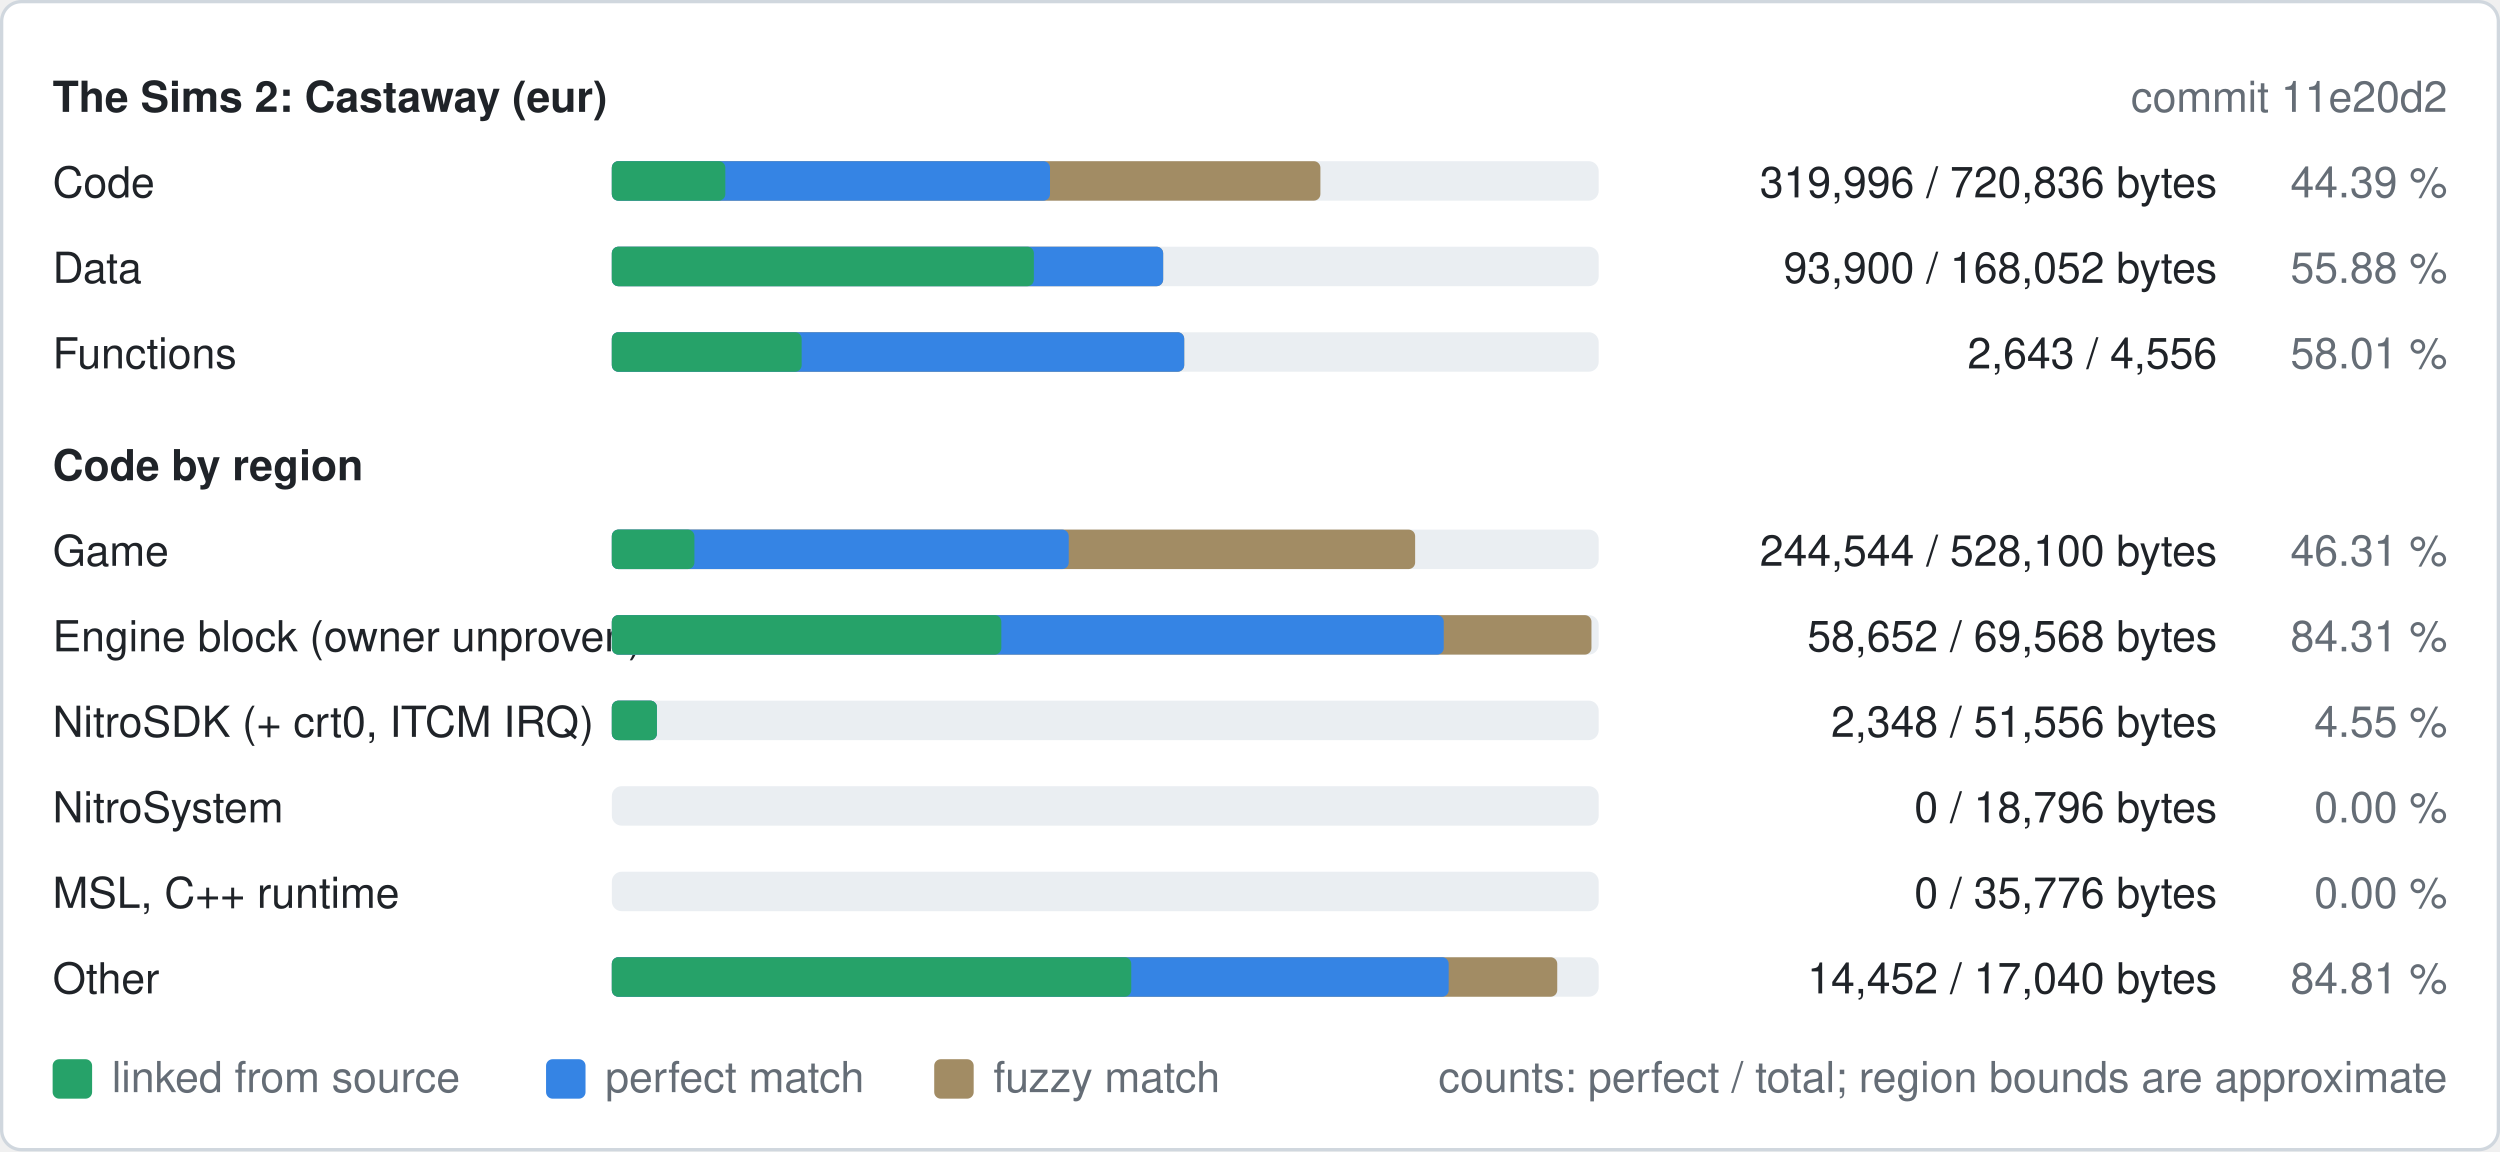
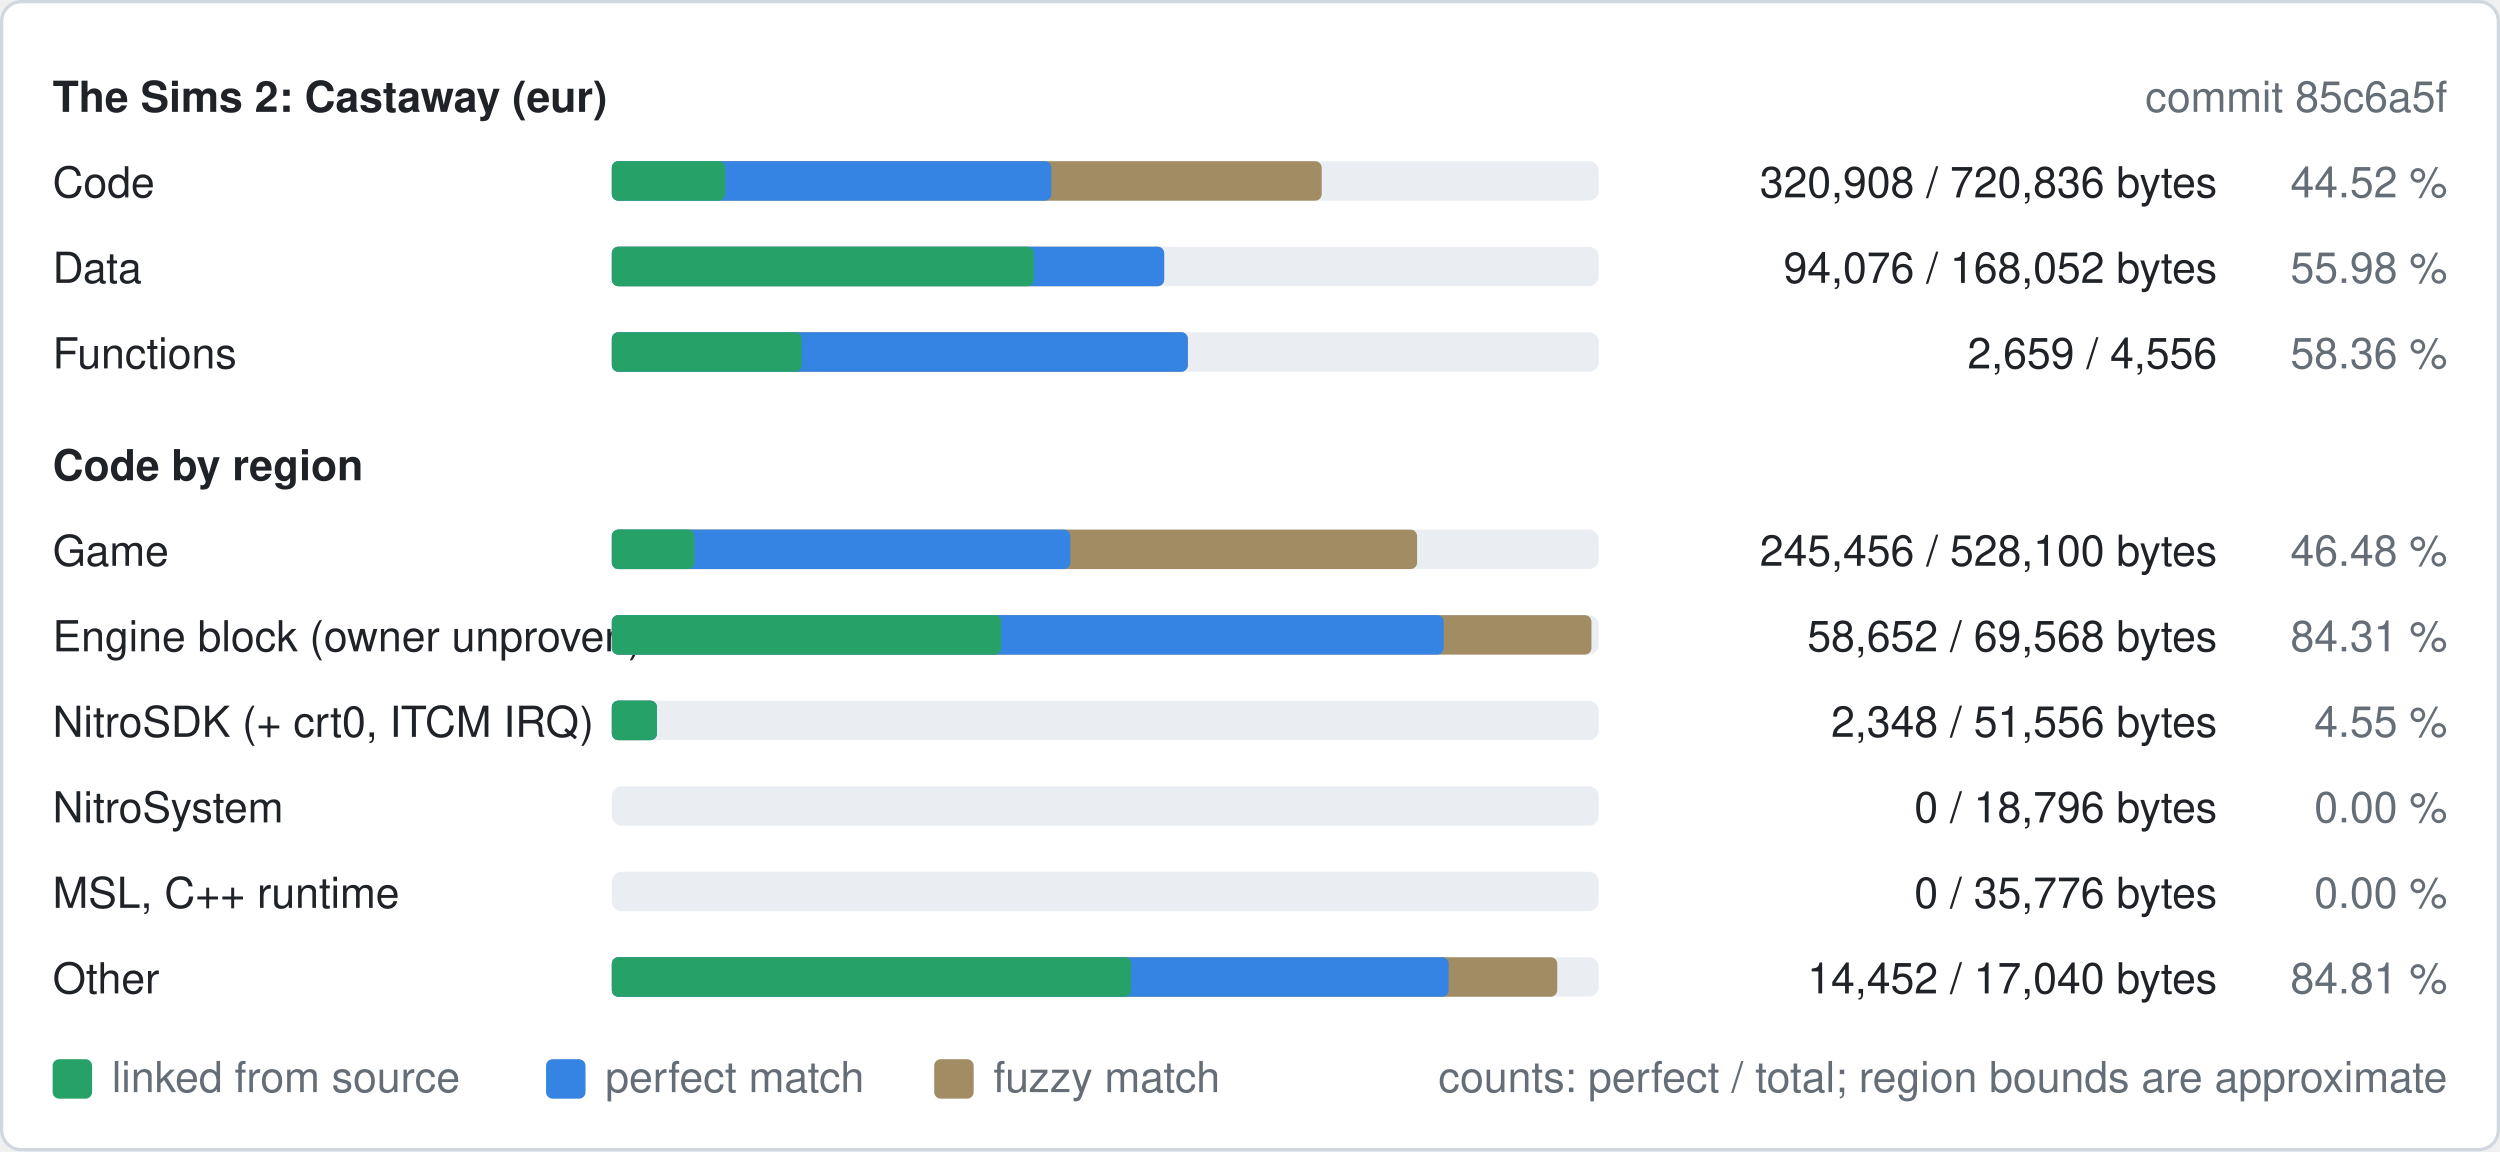
<svg xmlns="http://www.w3.org/2000/svg" width="760" height="350" viewBox="0 0 760 350" role="img" aria-label="Decompilation progress of eur">
  <style>
text{font-family:-apple-system,BlinkMacSystemFont,"Segoe UI",Helvetica,Arial,sans-serif;font-size:13px}
.b{font-weight:600}
.bg{fill:#ffffff;stroke:#d0d7de}.t{fill:#1f2328}.m{fill:#656d76}.track{fill:#eaeef2}.fuzzy{fill:#a28c64}.perfect{fill:#3584e4}.linked{fill:#26a269}
@media (prefers-color-scheme: dark){.bg{fill:#0d1117;stroke:#30363d}.t{fill:#e6edf3}.m{fill:#8d96a0}.track{fill:#21262d}.fuzzy{fill:#a28c64}.perfect{fill:#3584e4}.linked{fill:#2ec27e}}
</style>
  <rect class="bg" x="0.5" y="0.5" width="759" height="349" rx="6" />
  <text class="t b" x="16" y="34">The Sims 2: Castaway (eur)</text>
-   <text class="m" x="744" y="34" text-anchor="end">commit 11e20d2</text>
+   <text class="m" x="744" y="34" text-anchor="end">commit 85c6a5f</text>
  <text class="t" x="16" y="60">Code</text>
  <rect class="track" x="186" y="49" width="300" height="12" rx="3" />
-   <rect class="fuzzy" x="186" y="49" width="215.4" height="12" rx="2" />
-   <rect class="perfect" x="186" y="49" width="133.2" height="12" rx="2" />
+   <rect class="fuzzy" x="186" y="49" width="215.8" height="12" rx="2" />
+   <rect class="perfect" x="186" y="49" width="133.6" height="12" rx="2" />
  <rect class="linked" x="186" y="49" width="34.5" height="12" rx="2" />
-   <text class="t" x="674" y="60" text-anchor="end">319,996 / 720,836 bytes</text>
-   <text class="m" x="744" y="60" text-anchor="end">44.39 %</text>
+   <text class="t" x="674" y="60" text-anchor="end">320,908 / 720,836 bytes</text>
+   <text class="m" x="744" y="60" text-anchor="end">44.52 %</text>
  <text class="t" x="16" y="86">Data</text>
  <rect class="track" x="186" y="75" width="300" height="12" rx="3" />
-   <rect class="fuzzy" x="186" y="75" width="167.6" height="12" rx="2" />
-   <rect class="perfect" x="186" y="75" width="167.6" height="12" rx="2" />
+   <rect class="fuzzy" x="186" y="75" width="167.9" height="12" rx="2" />
+   <rect class="perfect" x="186" y="75" width="167.9" height="12" rx="2" />
  <rect class="linked" x="186" y="75" width="128.3" height="12" rx="2" />
-   <text class="t" x="674" y="86" text-anchor="end">93,900 / 168,052 bytes</text>
-   <text class="m" x="744" y="86" text-anchor="end">55.88 %</text>
+   <text class="t" x="674" y="86" text-anchor="end">94,076 / 168,052 bytes</text>
+   <text class="m" x="744" y="86" text-anchor="end">55.98 %</text>
  <text class="t" x="16" y="112">Functions</text>
  <rect class="track" x="186" y="101" width="300" height="12" rx="3" />
-   <rect class="fuzzy" x="186" y="101" width="174.0" height="12" rx="2" />
-   <rect class="perfect" x="186" y="101" width="174.0" height="12" rx="2" />
+   <rect class="fuzzy" x="186" y="101" width="175.1" height="12" rx="2" />
+   <rect class="perfect" x="186" y="101" width="175.1" height="12" rx="2" />
  <rect class="linked" x="186" y="101" width="57.7" height="12" rx="2" />
-   <text class="t" x="674" y="112" text-anchor="end">2,643 / 4,556</text>
-   <text class="m" x="744" y="112" text-anchor="end">58.01 %</text>
+   <text class="t" x="674" y="112" text-anchor="end">2,659 / 4,556</text>
+   <text class="m" x="744" y="112" text-anchor="end">58.36 %</text>
  <text class="t b" x="16" y="146">Code by region</text>
  <text class="t" x="16" y="172">Game</text>
  <rect class="track" x="186" y="161" width="300" height="12" rx="3" />
-   <rect class="fuzzy" x="186" y="161" width="244.2" height="12" rx="2" />
-   <rect class="perfect" x="186" y="161" width="138.9" height="12" rx="2" />
+   <rect class="fuzzy" x="186" y="161" width="244.8" height="12" rx="2" />
+   <rect class="perfect" x="186" y="161" width="139.4" height="12" rx="2" />
  <rect class="linked" x="186" y="161" width="25.1" height="12" rx="2" />
-   <text class="t" x="674" y="172" text-anchor="end">244,544 / 528,100 bytes</text>
-   <text class="m" x="744" y="172" text-anchor="end">46.31 %</text>
+   <text class="t" x="674" y="172" text-anchor="end">245,456 / 528,100 bytes</text>
+   <text class="m" x="744" y="172" text-anchor="end">46.48 %</text>
  <text class="t" x="16" y="198">Engine block (owner unproven)</text>
  <rect class="track" x="186" y="187" width="300" height="12" rx="3" />
  <rect class="fuzzy" x="186" y="187" width="297.8" height="12" rx="2" />
  <rect class="perfect" x="186" y="187" width="252.9" height="12" rx="2" />
  <rect class="linked" x="186" y="187" width="118.4" height="12" rx="2" />
  <text class="t" x="674" y="198" text-anchor="end">58,652 / 69,568 bytes</text>
  <text class="m" x="744" y="198" text-anchor="end">84.31 %</text>
  <text class="t" x="16" y="224">NitroSDK (+ crt0, ITCM IRQ)</text>
  <rect class="track" x="186" y="213" width="300" height="12" rx="3" />
  <rect class="fuzzy" x="186" y="213" width="13.7" height="12" rx="2" />
  <rect class="perfect" x="186" y="213" width="13.7" height="12" rx="2" />
  <rect class="linked" x="186" y="213" width="13.7" height="12" rx="2" />
  <text class="t" x="674" y="224" text-anchor="end">2,348 / 51,556 bytes</text>
  <text class="m" x="744" y="224" text-anchor="end">4.55 %</text>
  <text class="t" x="16" y="250">NitroSystem</text>
  <rect class="track" x="186" y="239" width="300" height="12" rx="3" />
  <text class="t" x="674" y="250" text-anchor="end">0 / 18,796 bytes</text>
  <text class="m" x="744" y="250" text-anchor="end">0.00 %</text>
  <text class="t" x="16" y="276">MSL, C++ runtime</text>
  <rect class="track" x="186" y="265" width="300" height="12" rx="3" />
  <text class="t" x="674" y="276" text-anchor="end">0 / 35,776 bytes</text>
  <text class="m" x="744" y="276" text-anchor="end">0.00 %</text>
  <text class="t" x="16" y="302">Other</text>
  <rect class="track" x="186" y="291" width="300" height="12" rx="3" />
  <rect class="fuzzy" x="186" y="291" width="287.4" height="12" rx="2" />
  <rect class="perfect" x="186" y="291" width="254.4" height="12" rx="2" />
  <rect class="linked" x="186" y="291" width="157.9" height="12" rx="2" />
  <text class="t" x="674" y="302" text-anchor="end">14,452 / 17,040 bytes</text>
  <text class="m" x="744" y="302" text-anchor="end">84.81 %</text>
  <rect class="linked" x="16" y="322" width="12" height="12" rx="2" />
  <text class="m" x="34" y="332">linked from source</text>
  <rect class="perfect" x="166" y="322" width="12" height="12" rx="2" />
  <text class="m" x="184" y="332">perfect match</text>
  <rect class="fuzzy" x="284" y="322" width="12" height="12" rx="2" />
  <text class="m" x="302" y="332">fuzzy match</text>
  <text class="m" x="744" y="332" text-anchor="end">counts: perfect / total; region bounds are approximate</text>
</svg>
